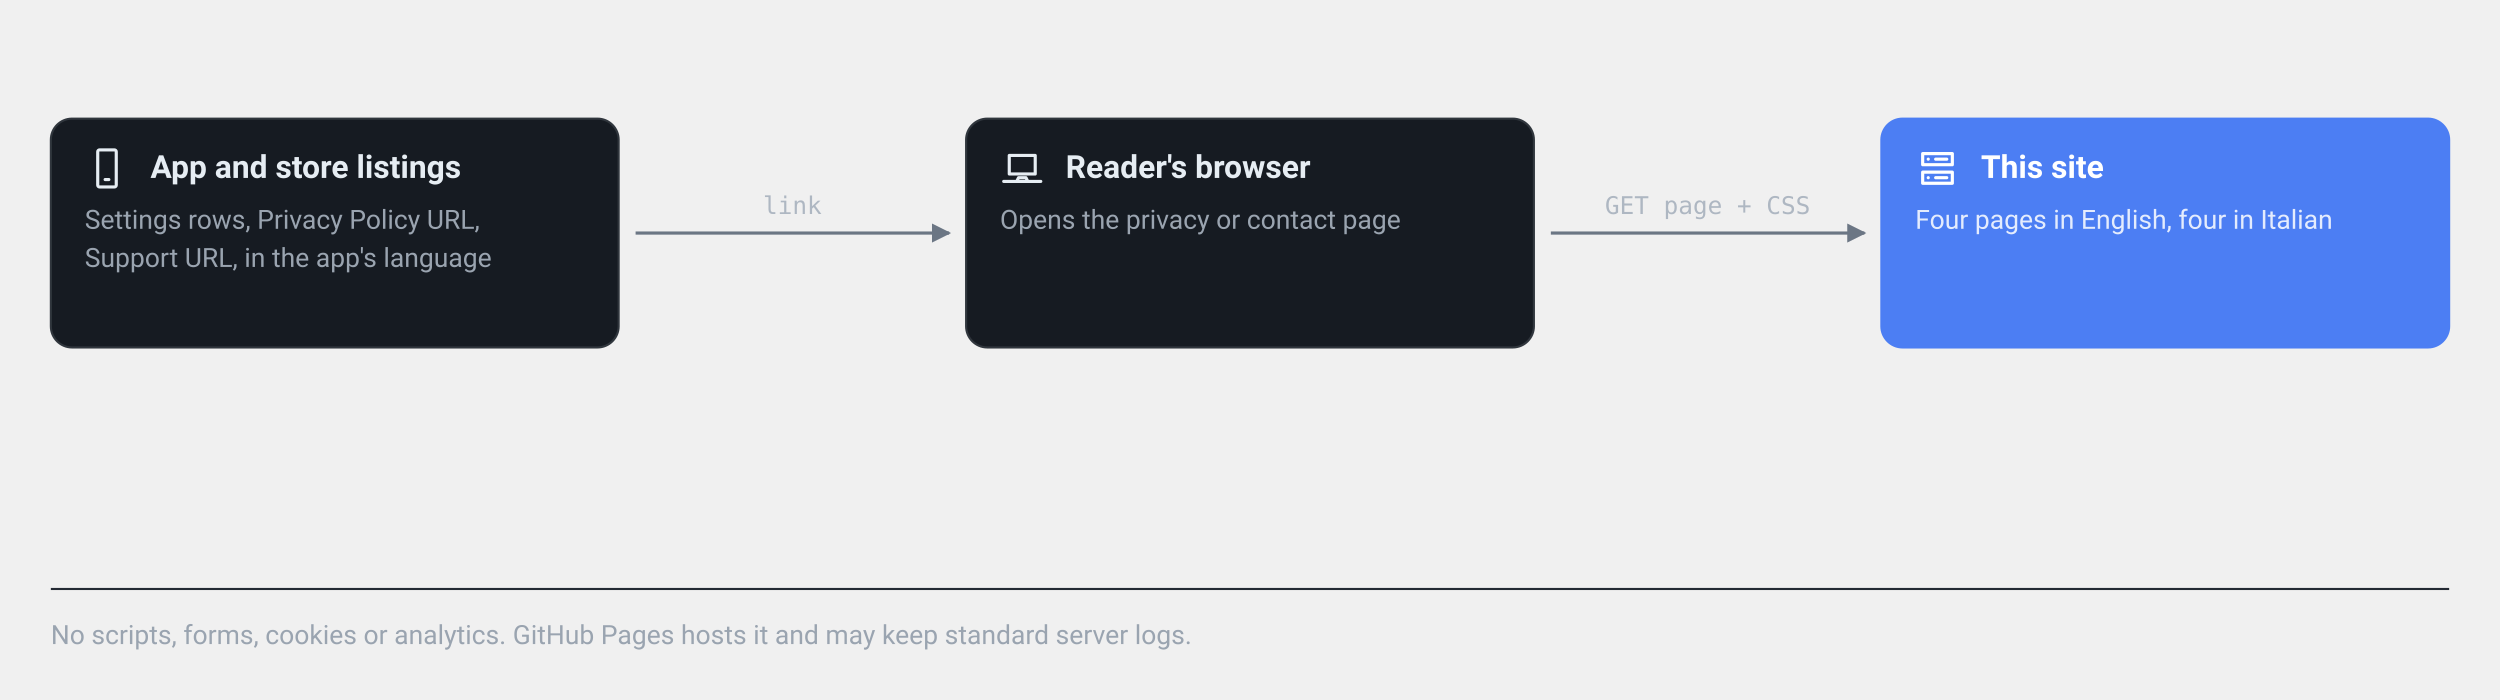
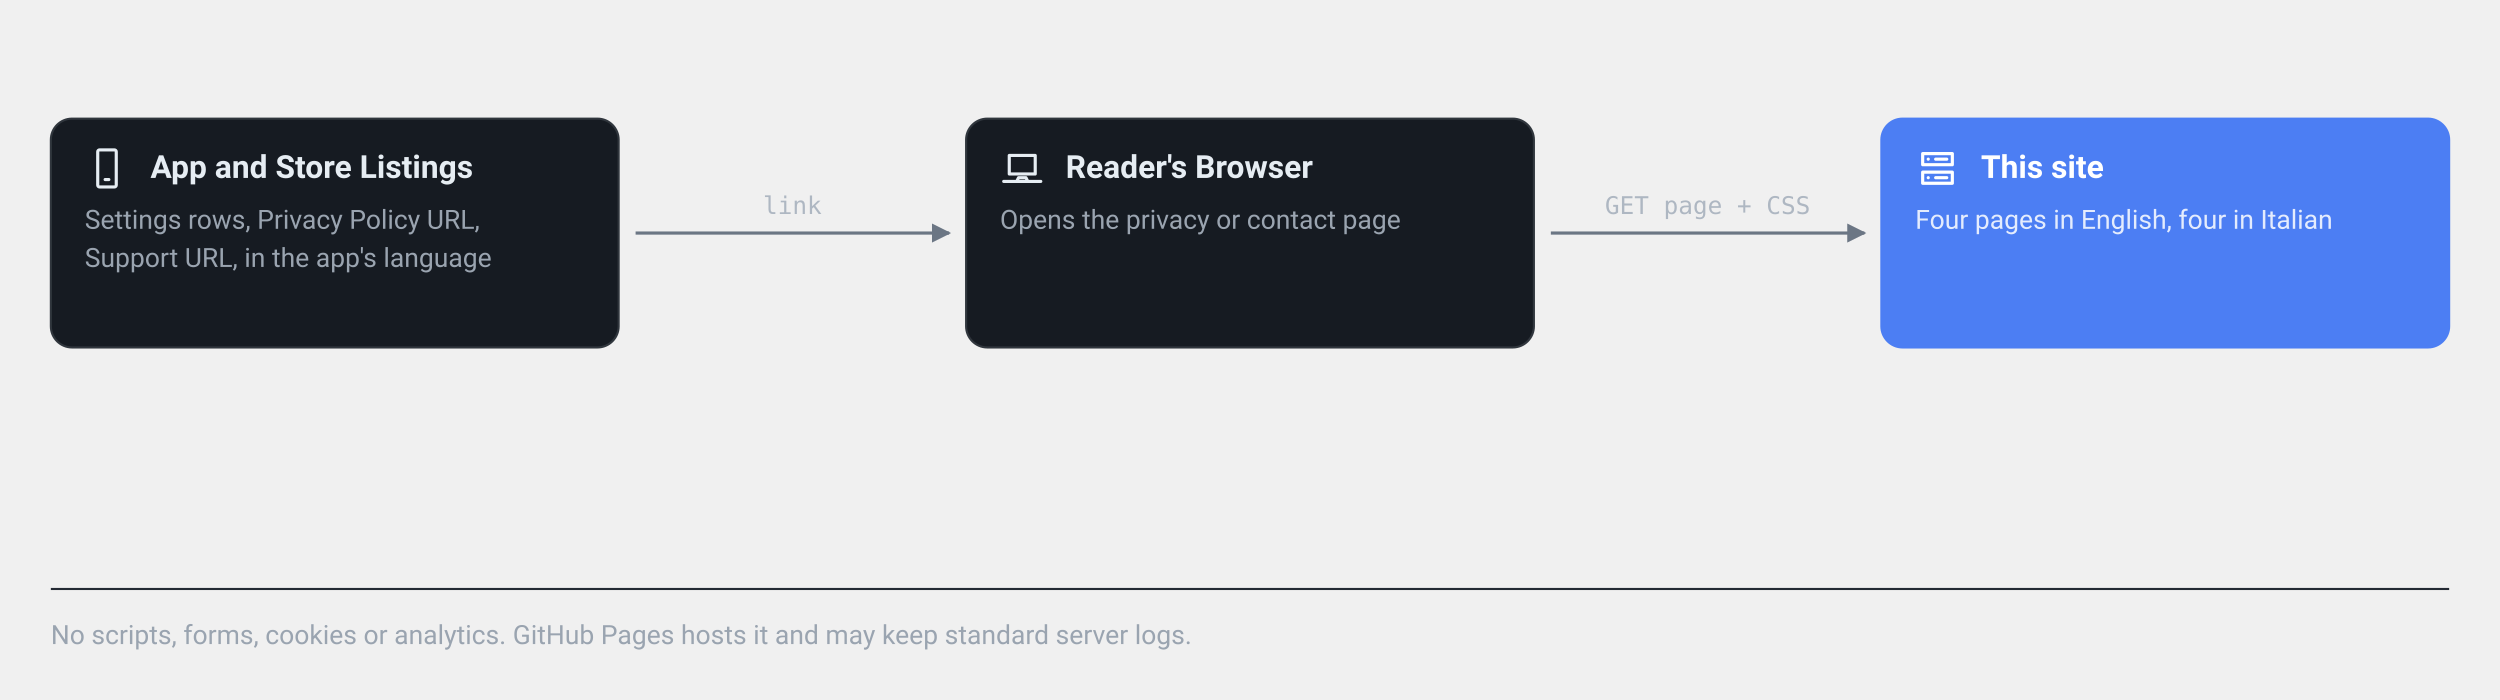
<svg xmlns="http://www.w3.org/2000/svg" viewBox="0 0 1180 330" width="1180" height="330" role="img" aria-label="The app's Settings and the store listings link to this site; a reader's browser fetches static HTML and CSS from GitHub Pages, in English or Italian.">
  <defs>
    <marker id="a" viewBox="0 0 10 10" refX="9" refY="5" markerWidth="6" markerHeight="6" orient="auto-start-reverse">
      <path d="M0 0 10 5 0 10z" fill="#6b7684" />
    </marker>
    <marker id="b" viewBox="0 0 10 10" refX="1" refY="5" markerWidth="6" markerHeight="6" orient="auto">
      <path d="M10 0 0 5 10 10z" fill="#6b7684" />
    </marker>
  </defs>
  <rect x="24" y="56" width="268" height="108" rx="10" fill="#161b22" stroke="#30363d" stroke-width="1" />
  <g transform="translate(40.0,69.0) scale(0.875)" fill="none" stroke="#e6edf3" stroke-width="1.7" stroke-linecap="round" stroke-linejoin="round">
    <path d="M8 2h8a1 1 0 0 1 1 1v18a1 1 0 0 1-1 1H8a1 1 0 0 1-1-1V3a1 1 0 0 1 1-1z M11 18h2" />
  </g>
-   <text x="71.0" y="84.0" font-family="system-ui,-apple-system,'Segoe UI',Roboto,Helvetica,Arial,sans-serif" font-size="15" fill="#e6edf3" text-anchor="start" font-weight="600">App and store listings</text>
+   <text x="71.0" y="84.0" font-family="system-ui,-apple-system,'Segoe UI',Roboto,Helvetica,Arial,sans-serif" font-size="15" fill="#e6edf3" text-anchor="start" font-weight="600">App and Store Listings</text>
  <text x="40.0" y="108.0" font-family="system-ui,-apple-system,'Segoe UI',Roboto,Helvetica,Arial,sans-serif" font-size="12.5" fill="#9aa4b0" text-anchor="start">Settings rows, Privacy Policy URL,</text>
  <text x="40.0" y="126.0" font-family="system-ui,-apple-system,'Segoe UI',Roboto,Helvetica,Arial,sans-serif" font-size="12.5" fill="#9aa4b0" text-anchor="start">Support URL, in the app's language</text>
  <rect x="456" y="56" width="268" height="108" rx="10" fill="#161b22" stroke="#30363d" stroke-width="1" />
  <g transform="translate(472.0,69.0) scale(0.875)" fill="none" stroke="#e6edf3" stroke-width="1.7" stroke-linecap="round" stroke-linejoin="round">
    <path d="M5 5h14v10H5z M2 19h20 M9 19l1-2h4l1 2" />
  </g>
-   <text x="503.0" y="84.0" font-family="system-ui,-apple-system,'Segoe UI',Roboto,Helvetica,Arial,sans-serif" font-size="15" fill="#e6edf3" text-anchor="start" font-weight="600">Reader's browser</text>
+   <text x="503.0" y="84.0" font-family="system-ui,-apple-system,'Segoe UI',Roboto,Helvetica,Arial,sans-serif" font-size="15" fill="#e6edf3" text-anchor="start" font-weight="600">Reader's Browser</text>
  <text x="472.0" y="108.0" font-family="system-ui,-apple-system,'Segoe UI',Roboto,Helvetica,Arial,sans-serif" font-size="12.5" fill="#9aa4b0" text-anchor="start">Opens the privacy or contact page</text>
  <rect x="888" y="56" width="268" height="108" rx="10" fill="#4c7ef3" stroke="#4c7ef3" stroke-width="1" />
  <g transform="translate(904.0,69.0) scale(0.875)" fill="none" stroke="#ffffff" stroke-width="1.7" stroke-linecap="round" stroke-linejoin="round">
    <path d="M4 4h16v6H4z M4 14h16v6H4z M7 7h.01 M7 17h.01 M11 7h6 M11 17h6" />
  </g>
  <text x="935.0" y="84.0" font-family="system-ui,-apple-system,'Segoe UI',Roboto,Helvetica,Arial,sans-serif" font-size="15" fill="#ffffff" text-anchor="start" font-weight="600">This site</text>
  <text x="904.0" y="108.0" font-family="system-ui,-apple-system,'Segoe UI',Roboto,Helvetica,Arial,sans-serif" font-size="12.5" fill="#ffffff" text-anchor="start" opacity="0.85">Four pages in English, four in Italian</text>
  <polyline points="300,110.0 448,110.0" fill="none" stroke="#6b7684" stroke-width="1.5" marker-end="url(#a)" />
  <text x="374.0" y="101.0" font-family="ui-monospace,SFMono-Regular,'SF Mono',Menlo,Consolas,monospace" font-size="11.5" fill="#aeb7c2" text-anchor="middle">link</text>
  <polyline points="732,110.0 880,110.0" fill="none" stroke="#6b7684" stroke-width="1.5" marker-end="url(#a)" />
  <text x="806.0" y="101.0" font-family="ui-monospace,SFMono-Regular,'SF Mono',Menlo,Consolas,monospace" font-size="11.5" fill="#aeb7c2" text-anchor="middle">GET page + CSS</text>
  <line x1="24" y1="278" x2="1156" y2="278" stroke="#232a33" stroke-width="1" />
  <text x="24.0" y="304.0" font-family="system-ui,-apple-system,'Segoe UI',Roboto,Helvetica,Arial,sans-serif" font-size="12.5" fill="#9aa4b0" text-anchor="start">No scripts, forms, cookies or analytics. GitHub Pages hosts it and may keep standard server logs.</text>
</svg>
